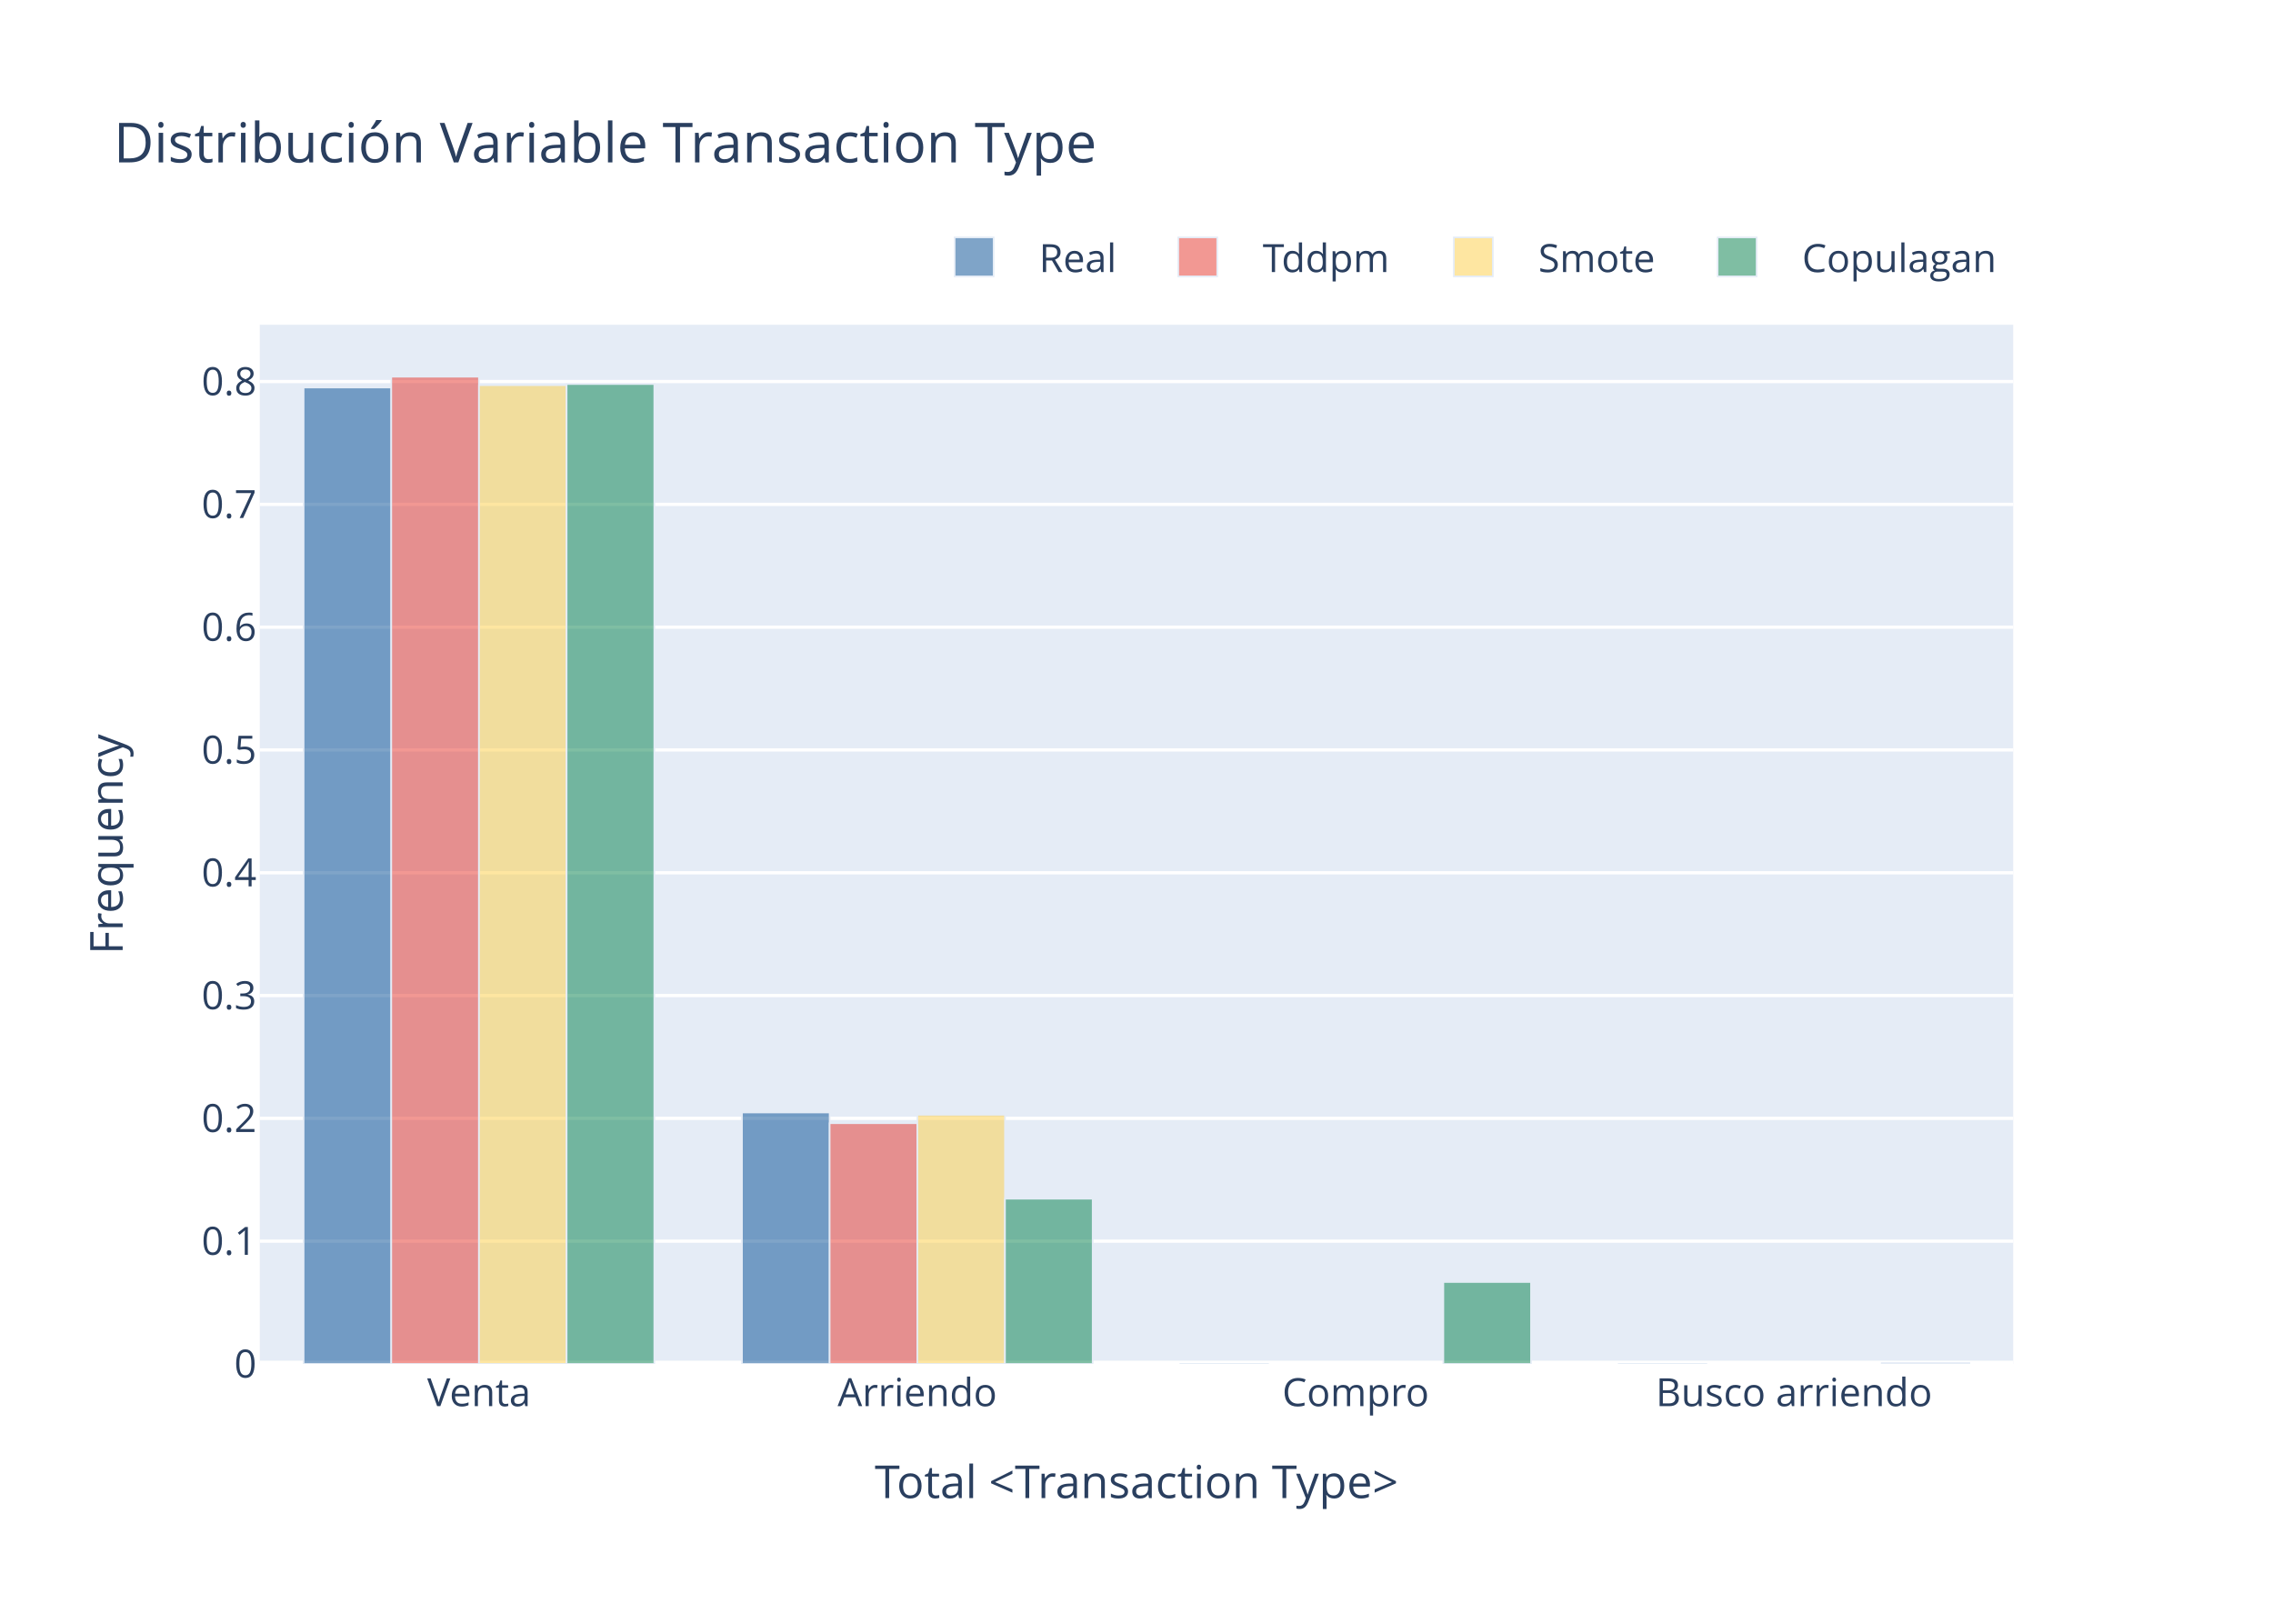
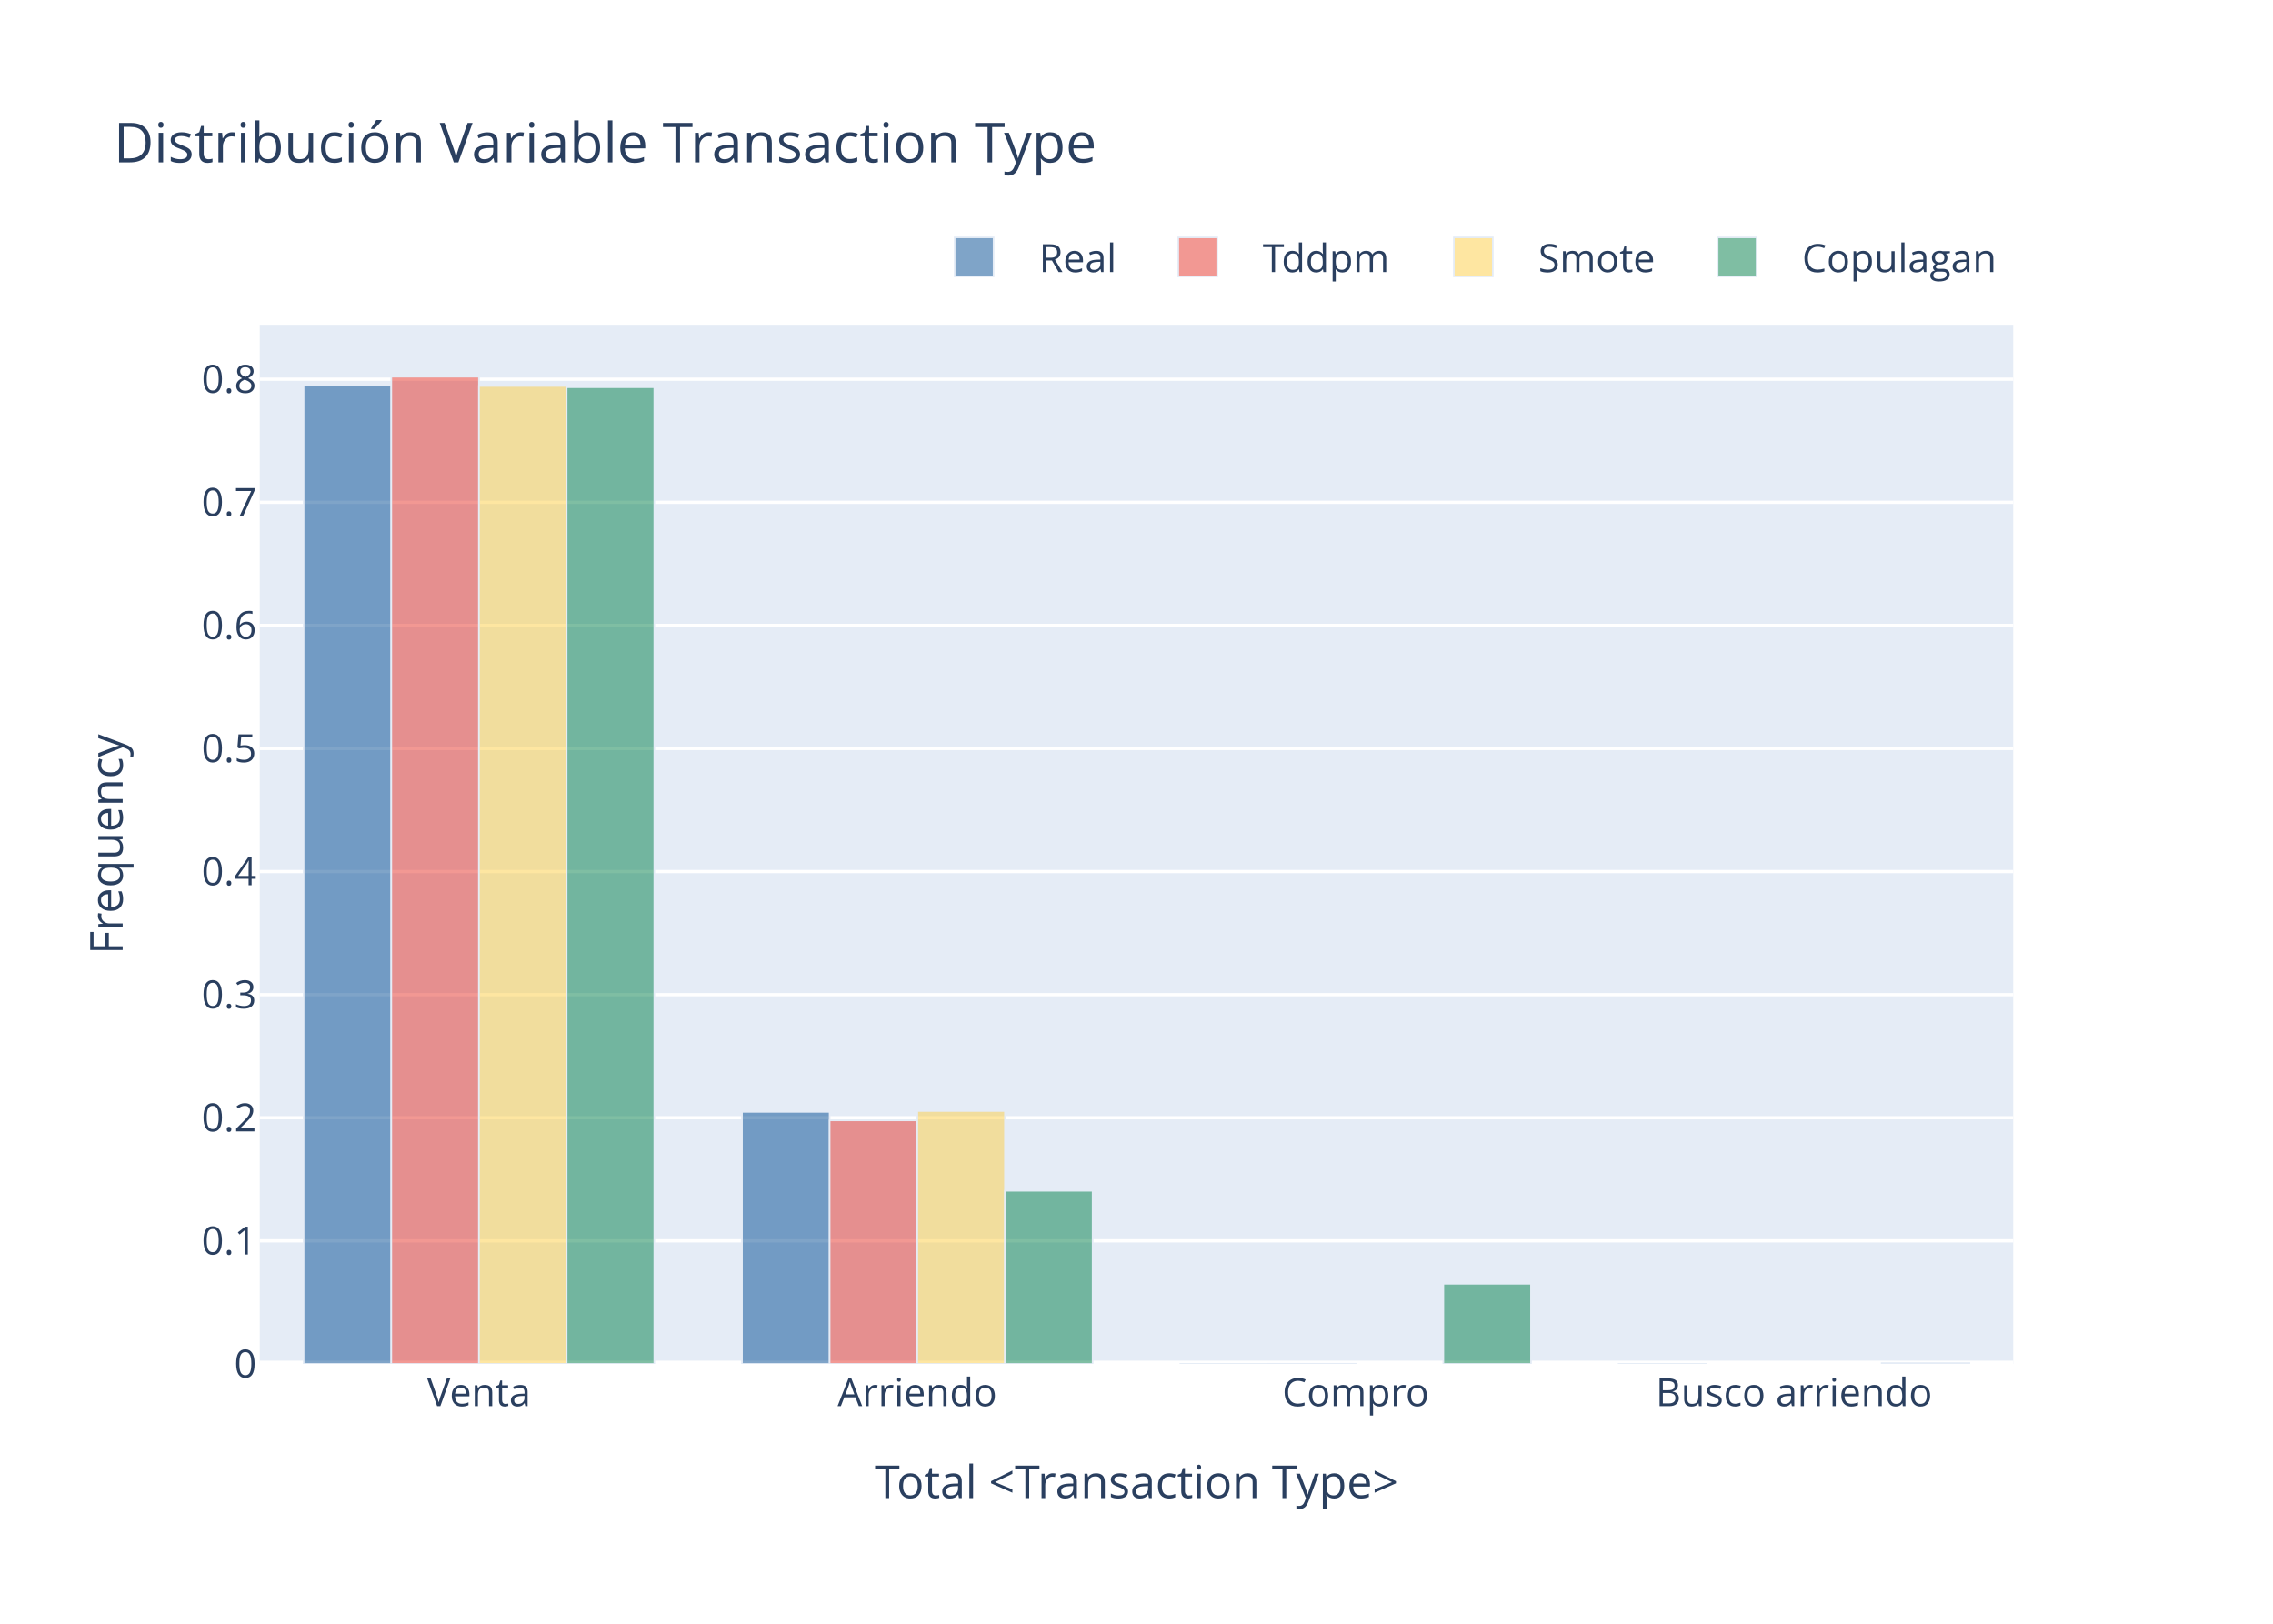
<svg xmlns="http://www.w3.org/2000/svg" class="main-svg" width="700" height="500" viewBox="0 0 700 500" style="">
  <rect x="0" y="0" width="700" height="500" style="fill: rgb(255, 255, 255); fill-opacity: 1;" />
-   <defs id="defs-7caf2c">
+   <defs id="defs-c77fde">
    <g class="clips">
-       <clipPath id="clip7caf2cxyplot" class="plotclip">
+       <clipPath id="clipc77fdexyplot" class="plotclip">
        <rect width="540" height="320" />
      </clipPath>
-       <clipPath class="axesclip" id="clip7caf2cx">
+       <clipPath class="axesclip" id="clipc77fdex">
        <rect x="80" y="0" width="540" height="500" />
      </clipPath>
-       <clipPath class="axesclip" id="clip7caf2cy">
+       <clipPath class="axesclip" id="clipc77fdey">
        <rect x="0" y="100" width="700" height="320" />
      </clipPath>
-       <clipPath class="axesclip" id="clip7caf2cxy">
+       <clipPath class="axesclip" id="clipc77fdexy">
        <rect x="80" y="100" width="540" height="320" />
      </clipPath>
    </g>
    <g class="gradients" />
    <g class="patterns" />
  </defs>
  <g class="bglayer">
    <rect class="bg" x="80" y="100" width="540" height="320" style="fill: rgb(229, 236, 246); fill-opacity: 1; stroke-width: 0;" />
  </g>
  <g class="layer-below">
    <g class="imagelayer" />
    <g class="shapelayer" />
  </g>
  <g class="cartesianlayer">
    <g class="subplot xy">
      <g class="layer-subplot">
        <g class="shapelayer" />
        <g class="imagelayer" />
      </g>
      <g class="minor-gridlayer">
        <g class="x" />
        <g class="y" />
      </g>
      <g class="gridlayer">
        <g class="x" />
        <g class="y">
-           <path class="ygrid crisp" transform="translate(0,382.19)" d="M80,0h540" style="stroke: rgb(255, 255, 255); stroke-opacity: 1; stroke-width: 1px;" />
-           <path class="ygrid crisp" transform="translate(0,344.37)" d="M80,0h540" style="stroke: rgb(255, 255, 255); stroke-opacity: 1; stroke-width: 1px;" />
-           <path class="ygrid crisp" transform="translate(0,306.56)" d="M80,0h540" style="stroke: rgb(255, 255, 255); stroke-opacity: 1; stroke-width: 1px;" />
-           <path class="ygrid crisp" transform="translate(0,268.75)" d="M80,0h540" style="stroke: rgb(255, 255, 255); stroke-opacity: 1; stroke-width: 1px;" />
-           <path class="ygrid crisp" transform="translate(0,230.93)" d="M80,0h540" style="stroke: rgb(255, 255, 255); stroke-opacity: 1; stroke-width: 1px;" />
-           <path class="ygrid crisp" transform="translate(0,193.12)" d="M80,0h540" style="stroke: rgb(255, 255, 255); stroke-opacity: 1; stroke-width: 1px;" />
-           <path class="ygrid crisp" transform="translate(0,155.31)" d="M80,0h540" style="stroke: rgb(255, 255, 255); stroke-opacity: 1; stroke-width: 1px;" />
-           <path class="ygrid crisp" transform="translate(0,117.49)" d="M80,0h540" style="stroke: rgb(255, 255, 255); stroke-opacity: 1; stroke-width: 1px;" />
+           <path class="ygrid crisp" transform="translate(0,382.1)" d="M80,0h540" style="stroke: rgb(255, 255, 255); stroke-opacity: 1; stroke-width: 1px;" />
+           <path class="ygrid crisp" transform="translate(0,344.19)" d="M80,0h540" style="stroke: rgb(255, 255, 255); stroke-opacity: 1; stroke-width: 1px;" />
+           <path class="ygrid crisp" transform="translate(0,306.29)" d="M80,0h540" style="stroke: rgb(255, 255, 255); stroke-opacity: 1; stroke-width: 1px;" />
+           <path class="ygrid crisp" transform="translate(0,268.38)" d="M80,0h540" style="stroke: rgb(255, 255, 255); stroke-opacity: 1; stroke-width: 1px;" />
+           <path class="ygrid crisp" transform="translate(0,230.48)" d="M80,0h540" style="stroke: rgb(255, 255, 255); stroke-opacity: 1; stroke-width: 1px;" />
+           <path class="ygrid crisp" transform="translate(0,192.58)" d="M80,0h540" style="stroke: rgb(255, 255, 255); stroke-opacity: 1; stroke-width: 1px;" />
+           <path class="ygrid crisp" transform="translate(0,154.67)" d="M80,0h540" style="stroke: rgb(255, 255, 255); stroke-opacity: 1; stroke-width: 1px;" />
+           <path class="ygrid crisp" transform="translate(0,116.77)" d="M80,0h540" style="stroke: rgb(255, 255, 255); stroke-opacity: 1; stroke-width: 1px;" />
        </g>
      </g>
      <g class="zerolinelayer">
        <path class="yzl zl crisp" transform="translate(0,420)" d="M80,0h540" style="stroke: rgb(255, 255, 255); stroke-opacity: 1; stroke-width: 2px;" />
      </g>
      <path class="xlines-below" />
      <path class="ylines-below" />
      <g class="overlines-below" />
      <g class="xaxislayer-below" />
      <g class="yaxislayer-below" />
      <g class="overaxes-below" />
-       <g class="plot" transform="translate(80,100)" clip-path="url(#clip7caf2cxyplot)">
+       <g class="plot" transform="translate(80,100)" clip-path="url(#clipc77fdexyplot)">
        <g class="barlayer mlayer">
          <g class="trace bars" style="opacity: 1;">
            <g class="points">
              <g class="point">
-                 <path d="M13.5,320V19.33H40.5V320Z" style="vector-effect: none; opacity: 1; stroke-width: 0.5px; fill: rgb(0, 75, 147); fill-opacity: 0.5; stroke: rgb(229, 236, 246); stroke-opacity: 1;" />
-               </g>
-               <g class="point">
-                 <path d="M148.5,320V242.57H175.5V320Z" style="vector-effect: none; opacity: 1; stroke-width: 0.5px; fill: rgb(0, 75, 147); fill-opacity: 0.5; stroke: rgb(229, 236, 246); stroke-opacity: 1;" />
+                 <path d="M13.5,320V18.61H40.5V320Z" style="vector-effect: none; opacity: 1; stroke-width: 0.5px; fill: rgb(0, 75, 147); fill-opacity: 0.5; stroke: rgb(229, 236, 246); stroke-opacity: 1;" />
+               </g>
+               <g class="point">
+                 <path d="M148.5,320V242.38H175.5V320Z" style="vector-effect: none; opacity: 1; stroke-width: 0.5px; fill: rgb(0, 75, 147); fill-opacity: 0.5; stroke: rgb(229, 236, 246); stroke-opacity: 1;" />
              </g>
              <g class="point">
                <path d="M283.5,320V319.98H310.5V320Z" style="vector-effect: none; opacity: 1; stroke-width: 0.5px; fill: rgb(0, 75, 147); fill-opacity: 0.5; stroke: rgb(229, 236, 246); stroke-opacity: 1;" />
              </g>
              <g class="point">
                <path d="M418.5,320V319.98H445.5V320Z" style="vector-effect: none; opacity: 1; stroke-width: 0.5px; fill: rgb(0, 75, 147); fill-opacity: 0.5; stroke: rgb(229, 236, 246); stroke-opacity: 1;" />
              </g>
            </g>
          </g>
          <g class="trace bars" style="opacity: 1;">
            <g class="points">
              <g class="point">
-                 <path d="M175.5,320V245.87H202.5V320Z" style="vector-effect: none; opacity: 1; stroke-width: 0.5px; fill: rgb(230, 51, 41); fill-opacity: 0.5; stroke: rgb(229, 236, 246); stroke-opacity: 1;" />
+                 <path d="M175.5,320V245H202.5V320Z" style="vector-effect: none; opacity: 1; stroke-width: 0.5px; fill: rgb(230, 51, 41); fill-opacity: 0.5; stroke: rgb(229, 236, 246); stroke-opacity: 1;" />
+               </g>
+               <g class="point">
+                 <path d="M310.5,320V319.96H337.5V320Z" style="vector-effect: none; opacity: 1; stroke-width: 0.5px; fill: rgb(230, 51, 41); fill-opacity: 0.5; stroke: rgb(229, 236, 246); stroke-opacity: 1;" />
              </g>
              <g class="point">
                <path d="M40.5,320V16H67.5V320Z" style="vector-effect: none; opacity: 1; stroke-width: 0.5px; fill: rgb(230, 51, 41); fill-opacity: 0.5; stroke: rgb(229, 236, 246); stroke-opacity: 1;" />
              </g>
            </g>
          </g>
          <g class="trace bars" style="opacity: 1;">
            <g class="points">
              <g class="point">
-                 <path d="M202.5,320V243.26H229.5V320Z" style="vector-effect: none; opacity: 1; stroke-width: 0.5px; fill: rgb(254, 207, 68); fill-opacity: 0.5; stroke: rgb(229, 236, 246); stroke-opacity: 1;" />
-               </g>
-               <g class="point">
-                 <path d="M67.5,320V18.61H94.5V320Z" style="vector-effect: none; opacity: 1; stroke-width: 0.5px; fill: rgb(254, 207, 68); fill-opacity: 0.5; stroke: rgb(229, 236, 246); stroke-opacity: 1;" />
-               </g>
-             </g>
-           </g>
-           <g class="trace bars" style="opacity: 1;">
-             <g class="points">
-               <g class="point">
-                 <path d="M229.5,320V269.12H256.5V320Z" style="vector-effect: none; opacity: 1; stroke-width: 0.5px; fill: rgb(0, 126, 72); fill-opacity: 0.5; stroke: rgb(229, 236, 246); stroke-opacity: 1;" />
-               </g>
-               <g class="point">
-                 <path d="M499.5,320V319.71H526.5V320Z" style="vector-effect: none; opacity: 1; stroke-width: 0.5px; fill: rgb(0, 126, 72); fill-opacity: 0.5; stroke: rgb(229, 236, 246); stroke-opacity: 1;" />
-               </g>
-               <g class="point">
-                 <path d="M364.5,320V294.77H391.5V320Z" style="vector-effect: none; opacity: 1; stroke-width: 0.5px; fill: rgb(0, 126, 72); fill-opacity: 0.5; stroke: rgb(229, 236, 246); stroke-opacity: 1;" />
-               </g>
-               <g class="point">
-                 <path d="M94.5,320V18.26H121.5V320Z" style="vector-effect: none; opacity: 1; stroke-width: 0.5px; fill: rgb(0, 126, 72); fill-opacity: 0.5; stroke: rgb(229, 236, 246); stroke-opacity: 1;" />
+                 <path d="M202.5,320V242.11H229.5V320Z" style="vector-effect: none; opacity: 1; stroke-width: 0.5px; fill: rgb(254, 207, 68); fill-opacity: 0.5; stroke: rgb(229, 236, 246); stroke-opacity: 1;" />
+               </g>
+               <g class="point">
+                 <path d="M67.5,320V18.85H94.5V320Z" style="vector-effect: none; opacity: 1; stroke-width: 0.5px; fill: rgb(254, 207, 68); fill-opacity: 0.5; stroke: rgb(229, 236, 246); stroke-opacity: 1;" />
+               </g>
+             </g>
+           </g>
+           <g class="trace bars" style="opacity: 1;">
+             <g class="points">
+               <g class="point">
+                 <path d="M229.5,320V266.68H256.5V320Z" style="vector-effect: none; opacity: 1; stroke-width: 0.5px; fill: rgb(0, 126, 72); fill-opacity: 0.5; stroke: rgb(229, 236, 246); stroke-opacity: 1;" />
+               </g>
+               <g class="point">
+                 <path d="M499.5,320V319.73H526.5V320Z" style="vector-effect: none; opacity: 1; stroke-width: 0.5px; fill: rgb(0, 126, 72); fill-opacity: 0.5; stroke: rgb(229, 236, 246); stroke-opacity: 1;" />
+               </g>
+               <g class="point">
+                 <path d="M364.5,320V295.31H391.5V320Z" style="vector-effect: none; opacity: 1; stroke-width: 0.5px; fill: rgb(0, 126, 72); fill-opacity: 0.5; stroke: rgb(229, 236, 246); stroke-opacity: 1;" />
+               </g>
+               <g class="point">
+                 <path d="M94.5,320V19.24H121.5V320Z" style="vector-effect: none; opacity: 1; stroke-width: 0.5px; fill: rgb(0, 126, 72); fill-opacity: 0.5; stroke: rgb(229, 236, 246); stroke-opacity: 1;" />
              </g>
            </g>
          </g>
        </g>
      </g>
      <g class="overplot" />
      <path class="xlines-above crisp" d="M0,0" style="fill: none;" />
      <path class="ylines-above crisp" d="M0,0" style="fill: none;" />
      <g class="overlines-above" />
      <g class="xaxislayer-above">
        <g class="xtick">
          <text text-anchor="middle" x="0" y="433" transform="translate(147.5,0)" style="font-family: 'Open Sans', verdana, arial, sans-serif; font-size: 12px; fill: rgb(42, 63, 95); fill-opacity: 1; white-space: pre; opacity: 1;">Venta</text>
        </g>
        <g class="xtick">
          <text text-anchor="middle" x="0" y="433" transform="translate(282.5,0)" style="font-family: 'Open Sans', verdana, arial, sans-serif; font-size: 12px; fill: rgb(42, 63, 95); fill-opacity: 1; white-space: pre; opacity: 1;">Arriendo</text>
        </g>
        <g class="xtick">
          <text text-anchor="middle" x="0" y="433" transform="translate(417.5,0)" style="font-family: 'Open Sans', verdana, arial, sans-serif; font-size: 12px; fill: rgb(42, 63, 95); fill-opacity: 1; white-space: pre; opacity: 1;">Compro</text>
        </g>
        <g class="xtick">
          <text text-anchor="middle" x="0" y="433" transform="translate(552.5,0)" style="font-family: 'Open Sans', verdana, arial, sans-serif; font-size: 12px; fill: rgb(42, 63, 95); fill-opacity: 1; white-space: pre; opacity: 1;">Busco arriendo</text>
        </g>
      </g>
      <g class="yaxislayer-above">
        <g class="ytick">
          <text text-anchor="end" x="79" y="4.2" transform="translate(0,420)" style="font-family: 'Open Sans', verdana, arial, sans-serif; font-size: 12px; fill: rgb(42, 63, 95); fill-opacity: 1; white-space: pre; opacity: 1;">0</text>
        </g>
        <g class="ytick">
-           <text text-anchor="end" x="79" y="4.2" style="font-family: 'Open Sans', verdana, arial, sans-serif; font-size: 12px; fill: rgb(42, 63, 95); fill-opacity: 1; white-space: pre; opacity: 1;" transform="translate(0,382.19)">0.1</text>
-         </g>
-         <g class="ytick">
-           <text text-anchor="end" x="79" y="4.2" style="font-family: 'Open Sans', verdana, arial, sans-serif; font-size: 12px; fill: rgb(42, 63, 95); fill-opacity: 1; white-space: pre; opacity: 1;" transform="translate(0,344.37)">0.2</text>
-         </g>
-         <g class="ytick">
-           <text text-anchor="end" x="79" y="4.2" style="font-family: 'Open Sans', verdana, arial, sans-serif; font-size: 12px; fill: rgb(42, 63, 95); fill-opacity: 1; white-space: pre; opacity: 1;" transform="translate(0,306.56)">0.3</text>
-         </g>
-         <g class="ytick">
-           <text text-anchor="end" x="79" y="4.2" style="font-family: 'Open Sans', verdana, arial, sans-serif; font-size: 12px; fill: rgb(42, 63, 95); fill-opacity: 1; white-space: pre; opacity: 1;" transform="translate(0,268.75)">0.4</text>
-         </g>
-         <g class="ytick">
-           <text text-anchor="end" x="79" y="4.2" style="font-family: 'Open Sans', verdana, arial, sans-serif; font-size: 12px; fill: rgb(42, 63, 95); fill-opacity: 1; white-space: pre; opacity: 1;" transform="translate(0,230.93)">0.5</text>
-         </g>
-         <g class="ytick">
-           <text text-anchor="end" x="79" y="4.2" style="font-family: 'Open Sans', verdana, arial, sans-serif; font-size: 12px; fill: rgb(42, 63, 95); fill-opacity: 1; white-space: pre; opacity: 1;" transform="translate(0,193.12)">0.6</text>
-         </g>
-         <g class="ytick">
-           <text text-anchor="end" x="79" y="4.2" style="font-family: 'Open Sans', verdana, arial, sans-serif; font-size: 12px; fill: rgb(42, 63, 95); fill-opacity: 1; white-space: pre; opacity: 1;" transform="translate(0,155.31)">0.7</text>
-         </g>
-         <g class="ytick">
-           <text text-anchor="end" x="79" y="4.2" style="font-family: 'Open Sans', verdana, arial, sans-serif; font-size: 12px; fill: rgb(42, 63, 95); fill-opacity: 1; white-space: pre; opacity: 1;" transform="translate(0,117.49)">0.8</text>
+           <text text-anchor="end" x="79" y="4.2" style="font-family: 'Open Sans', verdana, arial, sans-serif; font-size: 12px; fill: rgb(42, 63, 95); fill-opacity: 1; white-space: pre; opacity: 1;" transform="translate(0,382.1)">0.1</text>
+         </g>
+         <g class="ytick">
+           <text text-anchor="end" x="79" y="4.2" style="font-family: 'Open Sans', verdana, arial, sans-serif; font-size: 12px; fill: rgb(42, 63, 95); fill-opacity: 1; white-space: pre; opacity: 1;" transform="translate(0,344.19)">0.2</text>
+         </g>
+         <g class="ytick">
+           <text text-anchor="end" x="79" y="4.2" style="font-family: 'Open Sans', verdana, arial, sans-serif; font-size: 12px; fill: rgb(42, 63, 95); fill-opacity: 1; white-space: pre; opacity: 1;" transform="translate(0,306.29)">0.3</text>
+         </g>
+         <g class="ytick">
+           <text text-anchor="end" x="79" y="4.2" style="font-family: 'Open Sans', verdana, arial, sans-serif; font-size: 12px; fill: rgb(42, 63, 95); fill-opacity: 1; white-space: pre; opacity: 1;" transform="translate(0,268.38)">0.4</text>
+         </g>
+         <g class="ytick">
+           <text text-anchor="end" x="79" y="4.2" style="font-family: 'Open Sans', verdana, arial, sans-serif; font-size: 12px; fill: rgb(42, 63, 95); fill-opacity: 1; white-space: pre; opacity: 1;" transform="translate(0,230.48)">0.5</text>
+         </g>
+         <g class="ytick">
+           <text text-anchor="end" x="79" y="4.2" style="font-family: 'Open Sans', verdana, arial, sans-serif; font-size: 12px; fill: rgb(42, 63, 95); fill-opacity: 1; white-space: pre; opacity: 1;" transform="translate(0,192.58)">0.6</text>
+         </g>
+         <g class="ytick">
+           <text text-anchor="end" x="79" y="4.2" style="font-family: 'Open Sans', verdana, arial, sans-serif; font-size: 12px; fill: rgb(42, 63, 95); fill-opacity: 1; white-space: pre; opacity: 1;" transform="translate(0,154.67)">0.7</text>
+         </g>
+         <g class="ytick">
+           <text text-anchor="end" x="79" y="4.2" style="font-family: 'Open Sans', verdana, arial, sans-serif; font-size: 12px; fill: rgb(42, 63, 95); fill-opacity: 1; white-space: pre; opacity: 1;" transform="translate(0,116.77)">0.8</text>
        </g>
      </g>
      <g class="overaxes-above" />
    </g>
  </g>
  <g class="polarlayer" />
  <g class="smithlayer" />
  <g class="ternarylayer" />
  <g class="geolayer" />
  <g class="funnelarealayer" />
  <g class="pielayer" />
  <g class="iciclelayer" />
  <g class="treemaplayer" />
  <g class="sunburstlayer" />
  <g class="glimages" />
-   <defs id="topdefs-7caf2c">
+   <defs id="topdefs-c77fde">
    <g class="clips" />
-     <clipPath id="legend7caf2c">
+     <clipPath id="legendc77fde">
      <rect width="340" height="29" x="0" y="0" />
    </clipPath>
  </defs>
  <g class="layer-above">
    <g class="imagelayer" />
    <g class="shapelayer" />
  </g>
  <g class="infolayer">
    <g class="legend" pointer-events="all" transform="translate(280,64.6)">
      <rect class="bg" shape-rendering="crispEdges" width="340" height="29" x="0" y="0" style="stroke: rgb(68, 68, 68); stroke-opacity: 1; fill: rgb(255, 255, 255); fill-opacity: 1; stroke-width: 0px;" />
-       <g class="scrollbox" transform="" clip-path="url(#legend7caf2c)">
+       <g class="scrollbox" transform="" clip-path="url(#legendc77fde)">
        <g class="groups">
          <g class="traces" transform="translate(0,14.5)" style="opacity: 1;">
            <text class="legendtext" text-anchor="start" x="40" y="4.68" style="font-family: 'Open Sans', verdana, arial, sans-serif; font-size: 12px; fill: rgb(42, 63, 95); fill-opacity: 1; white-space: pre;">Real</text>
            <g class="layers" style="opacity: 1;">
              <g class="legendfill" />
              <g class="legendlines" />
              <g class="legendsymbols">
                <g class="legendpoints">
                  <path class="legendundefined" d="M6,6H-6V-6H6Z" transform="translate(20,0)" style="stroke-width: 0.5px; fill: rgb(0, 75, 147); fill-opacity: 0.5; stroke: rgb(229, 236, 246); stroke-opacity: 1;" />
                </g>
              </g>
            </g>
            <rect class="legendtoggle" x="0" y="-9.5" width="66.359" height="19" style="fill: rgb(0, 0, 0); fill-opacity: 0;" />
          </g>
          <g class="traces" transform="translate(68.85938,14.5)" style="opacity: 1;">
            <text class="legendtext" text-anchor="start" x="40" y="4.68" style="font-family: 'Open Sans', verdana, arial, sans-serif; font-size: 12px; fill: rgb(42, 63, 95); fill-opacity: 1; white-space: pre;">Tddpm</text>
            <g class="layers" style="opacity: 1;">
              <g class="legendfill" />
              <g class="legendlines" />
              <g class="legendsymbols">
                <g class="legendpoints">
                  <path class="legendundefined" d="M6,6H-6V-6H6Z" transform="translate(20,0)" style="stroke-width: 0.5px; fill: rgb(230, 51, 41); fill-opacity: 0.5; stroke: rgb(229, 236, 246); stroke-opacity: 1;" />
                </g>
              </g>
            </g>
            <rect class="legendtoggle" x="0" y="-9.5" width="82.375" height="19" style="fill: rgb(0, 0, 0); fill-opacity: 0;" />
          </g>
          <g class="traces" transform="translate(153.7344,14.5)" style="opacity: 1;">
            <text class="legendtext" text-anchor="start" x="40" y="4.68" style="font-family: 'Open Sans', verdana, arial, sans-serif; font-size: 12px; fill: rgb(42, 63, 95); fill-opacity: 1; white-space: pre;">Smote</text>
            <g class="layers" style="opacity: 1;">
              <g class="legendfill" />
              <g class="legendlines" />
              <g class="legendsymbols">
                <g class="legendpoints">
                  <path class="legendundefined" d="M6,6H-6V-6H6Z" transform="translate(20,0)" style="stroke-width: 0.5px; fill: rgb(254, 207, 68); fill-opacity: 0.5; stroke: rgb(229, 236, 246); stroke-opacity: 1;" />
                </g>
              </g>
            </g>
            <rect class="legendtoggle" x="0" y="-9.5" width="78.734" height="19" style="fill: rgb(0, 0, 0); fill-opacity: 0;" />
          </g>
          <g class="traces" transform="translate(234.9688,14.5)" style="opacity: 1;">
            <text class="legendtext" text-anchor="start" x="40" y="4.68" style="font-family: 'Open Sans', verdana, arial, sans-serif; font-size: 12px; fill: rgb(42, 63, 95); fill-opacity: 1; white-space: pre;">Copulagan</text>
            <g class="layers" style="opacity: 1;">
              <g class="legendfill" />
              <g class="legendlines" />
              <g class="legendsymbols">
                <g class="legendpoints">
                  <path class="legendundefined" d="M6,6H-6V-6H6Z" transform="translate(20,0)" style="stroke-width: 0.5px; fill: rgb(0, 126, 72); fill-opacity: 0.5; stroke: rgb(229, 236, 246); stroke-opacity: 1;" />
                </g>
              </g>
            </g>
            <rect class="legendtoggle" x="0" y="-9.5" width="102.359" height="19" style="fill: rgb(0, 0, 0); fill-opacity: 0;" />
          </g>
        </g>
      </g>
      <rect class="scrollbar" rx="20" ry="3" width="0" height="0" x="0" y="0" style="fill: rgb(128, 139, 164); fill-opacity: 1;" />
    </g>
    <g class="g-gtitle">
      <text class="gtitle" x="35" y="50" text-anchor="start" dy="0em" style="font-family: 'Open Sans', verdana, arial, sans-serif; font-size: 17px; fill: rgb(42, 63, 95); opacity: 1; font-weight: normal; white-space: pre;">Distribución Variable Transaction Type</text>
    </g>
    <g class="g-xtitle">
      <text class="xtitle" x="350" y="461.3" text-anchor="middle" style="font-family: 'Open Sans', verdana, arial, sans-serif; font-size: 14px; fill: rgb(42, 63, 95); opacity: 1; font-weight: normal; white-space: pre;">Total &lt;Transaction Type&gt;</text>
    </g>
    <g class="g-ytitle">
      <text class="ytitle" transform="rotate(-90,37.77813,260)" x="37.778" y="260" text-anchor="middle" style="font-family: 'Open Sans', verdana, arial, sans-serif; font-size: 14px; fill: rgb(42, 63, 95); opacity: 1; font-weight: normal; white-space: pre;">Frequency</text>
    </g>
  </g>
</svg>
